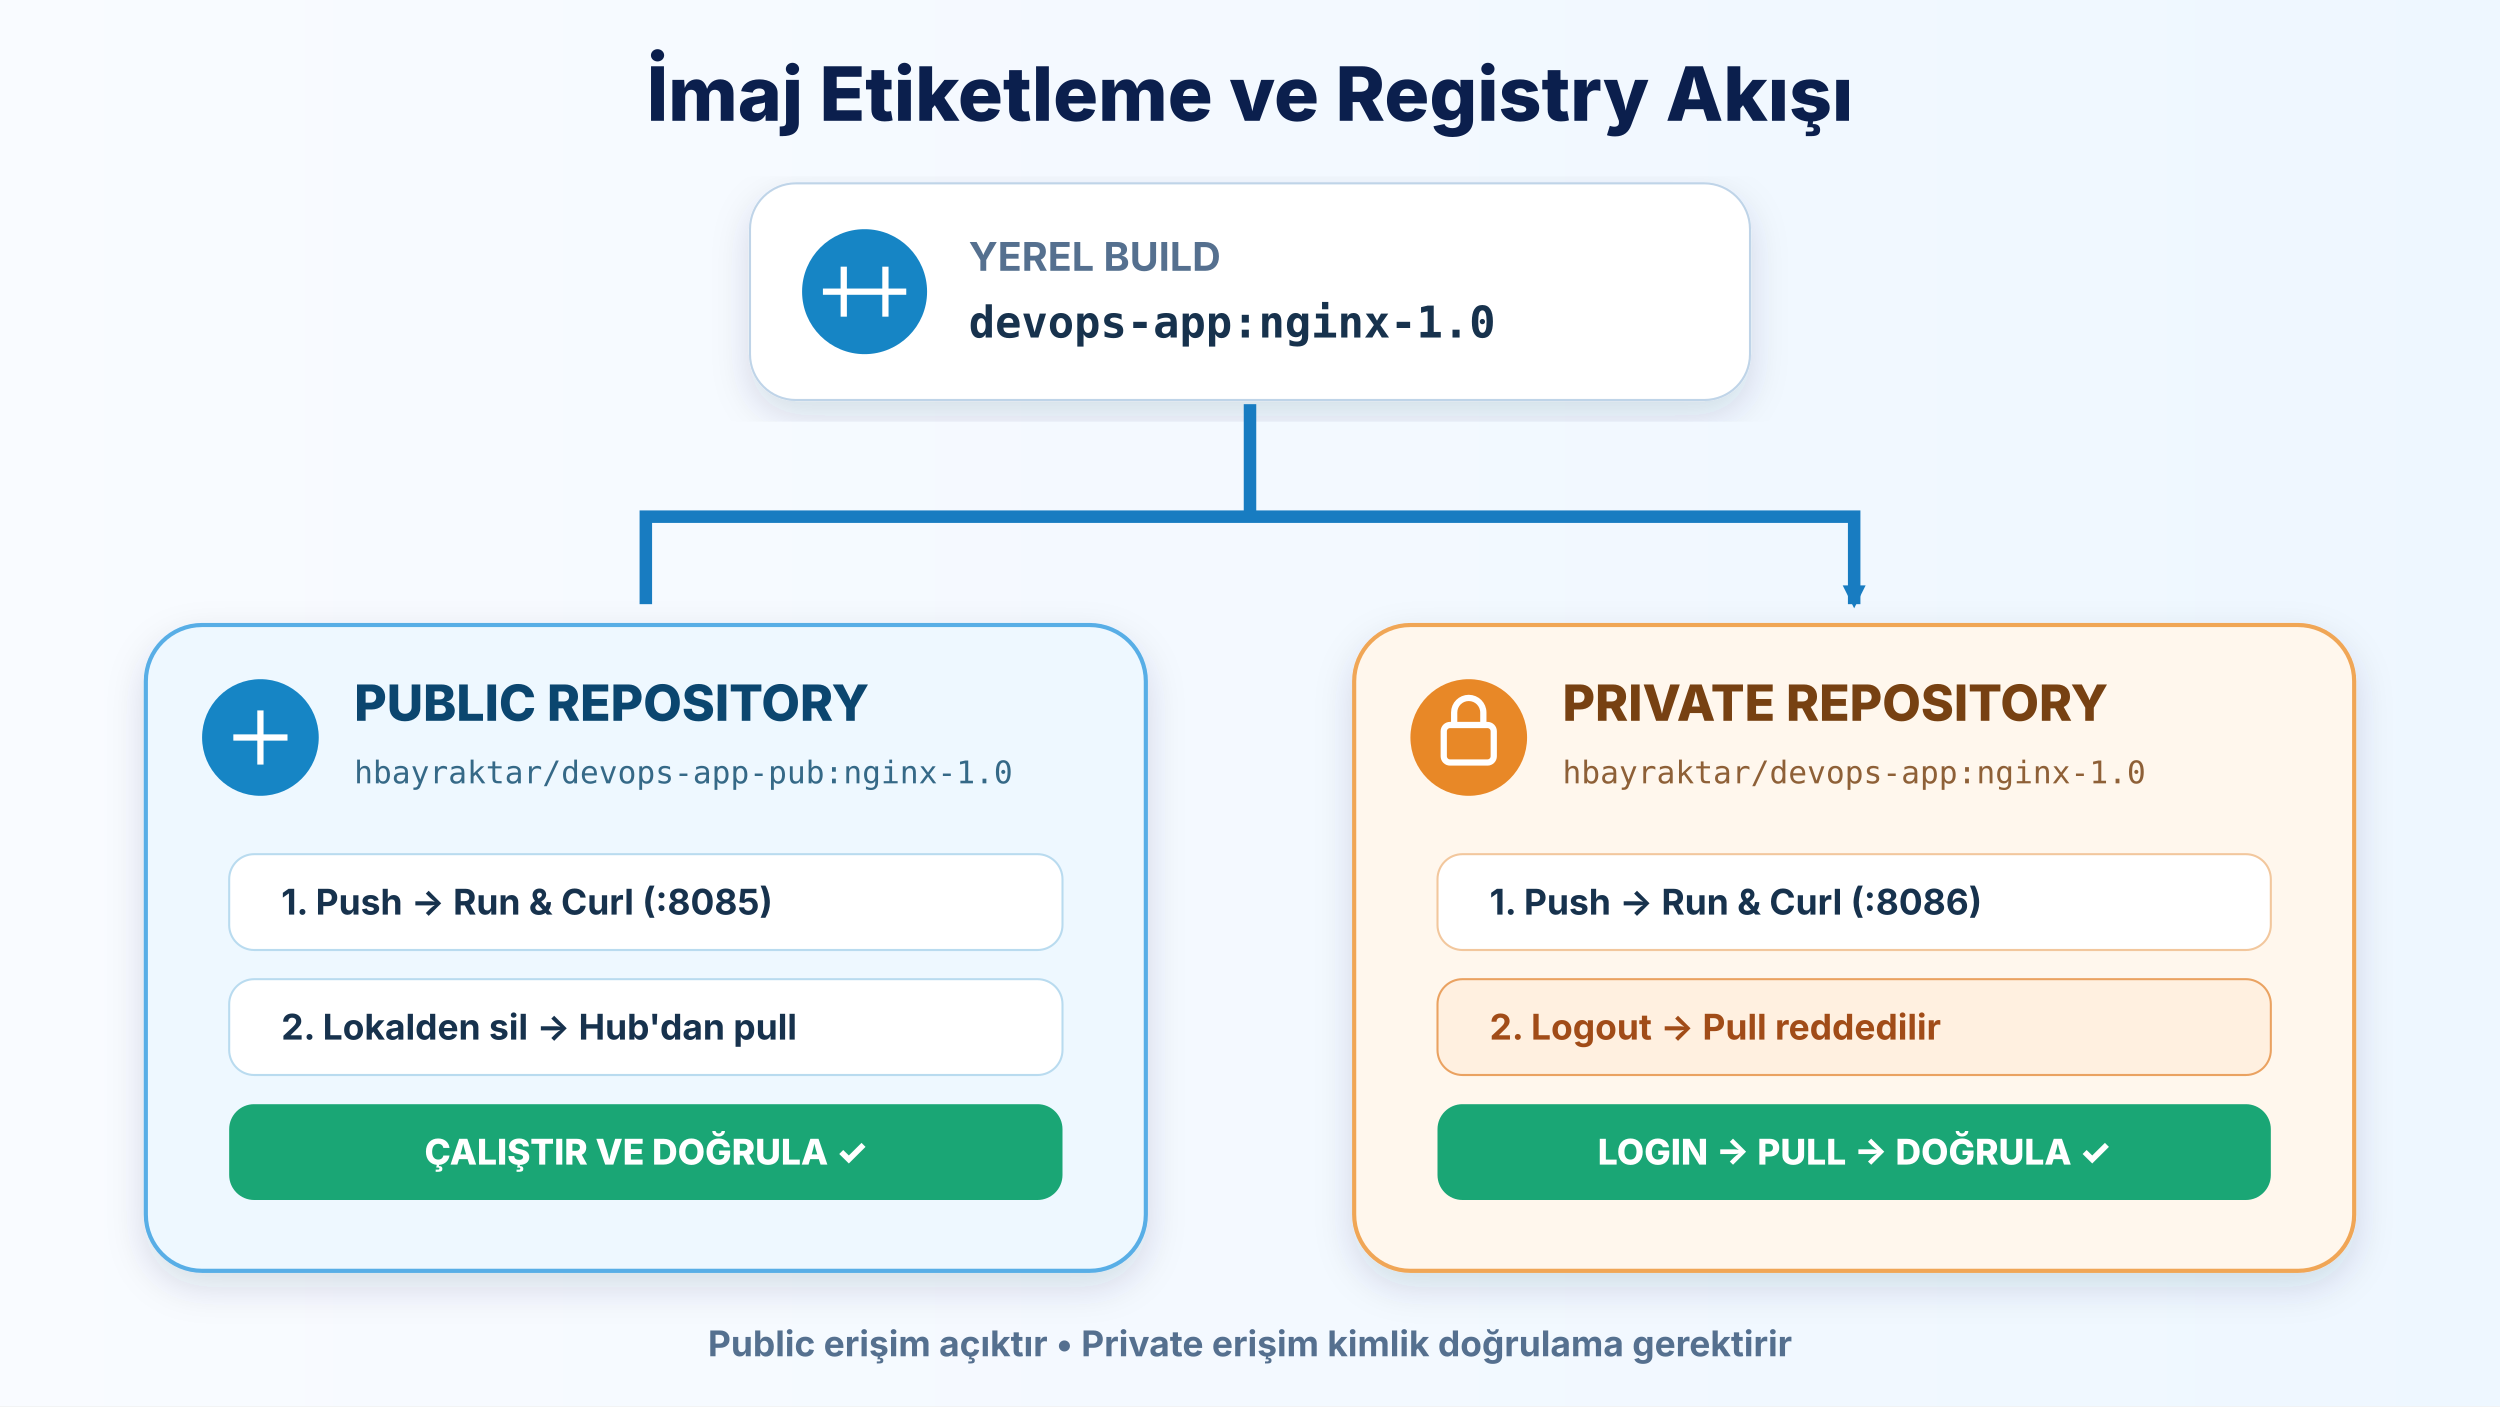
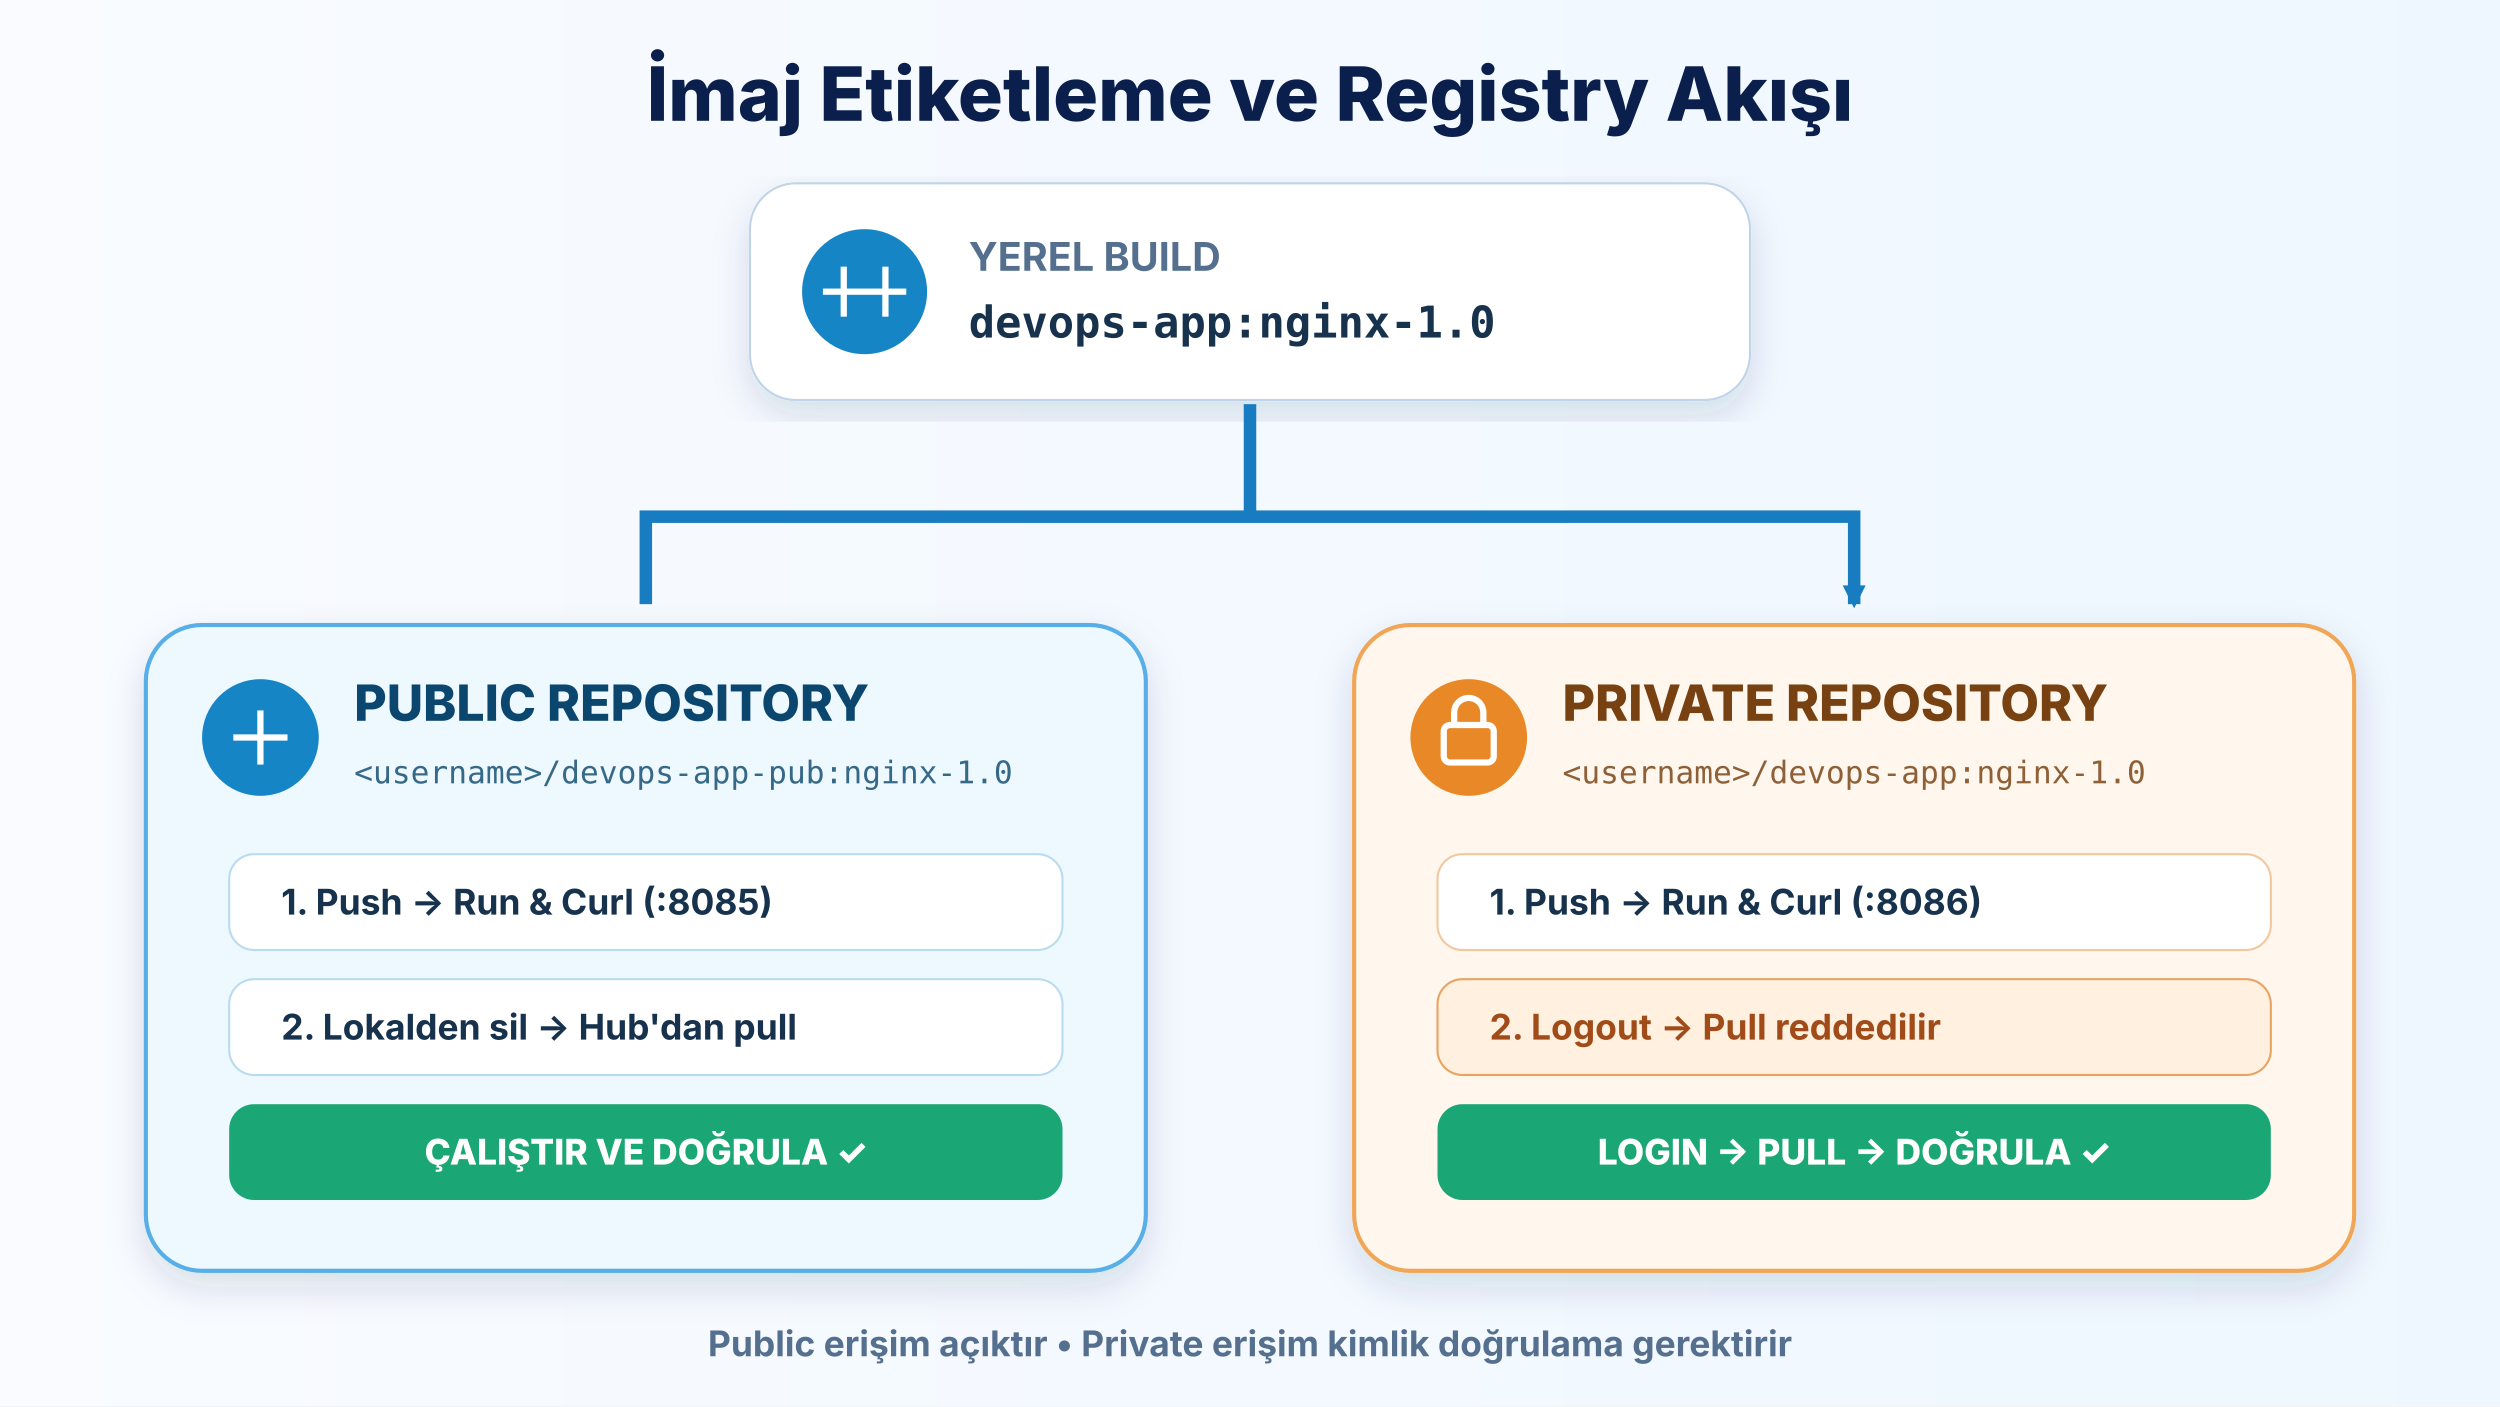
<svg xmlns="http://www.w3.org/2000/svg" width="1200" height="675" viewBox="0 0 1200 675" role="img" aria-labelledby="title desc">
  <defs>
    <linearGradient id="bg">
      <stop stop-color="#f9fbff" />
      <stop offset="1" stop-color="#eef7ff" />
    </linearGradient>
    <filter id="s">
      <feDropShadow dx="0" dy="7" stdDeviation="9" flood-color="#143456" flood-opacity=".14" />
    </filter>
    <marker markerUnits="userSpaceOnUse" id="a" markerWidth="11" markerHeight="11" refX="9" refY="5.5" orient="auto">
      <path d="M0 0l11 5.5L0 11z" fill="#187cc1" />
    </marker>
  </defs>
  <rect width="1200" height="675" fill="url(#bg)" />
  <text x="600" y="58" text-anchor="middle" font-family="Inter,Segoe UI,Arial,sans-serif" font-size="36" font-weight="800" fill="#0b1f4d">İmaj Etiketleme ve Registry Akışı</text>
  <rect x="360" y="88" width="480" height="104" rx="22" fill="white" stroke="#bfd4e8" filter="url(#s)" />
  <circle cx="415" cy="140" r="30" fill="#1685c5" />
  <path d="M395 140h40M405 128v24m20-24v24" stroke="white" stroke-width="3" />
  <text x="465" y="130" font-family="Inter,Segoe UI,Arial,sans-serif" font-size="19" font-weight="700" fill="#55708f">YEREL BUILD</text>
  <text x="465" y="162" font-family="ui-monospace,Consolas,monospace" font-size="21" font-weight="800" fill="#17324d">devops-app:nginx-1.0</text>
  <path d="M600 194v54m0 0H310v42m290-42h290v42" fill="none" stroke="#187cc1" stroke-width="6" marker-end="url(#a)" />
  <rect x="70" y="300" width="480" height="310" rx="27" fill="#eef8ff" stroke="#58aee6" stroke-width="2" filter="url(#s)" />
  <circle cx="125" cy="354" r="28" fill="#1685c5" />
  <path d="M112 354h26m-13-13v26" stroke="white" stroke-width="3" />
  <text x="170" y="346" font-family="Inter,Segoe UI,Arial,sans-serif" font-size="24" font-weight="800" fill="#0b466f">PUBLIC REPOSITORY</text>
-   <text x="170" y="376" font-family="ui-monospace,Consolas,monospace" font-size="15" fill="#356987">hbayraktar/devops-app-pub:nginx-1.0</text>
+   <text x="170" y="376" font-family="ui-monospace,Consolas,monospace" font-size="15" fill="#356987">&lt;username&gt;/devops-app-pub:nginx-1.0</text>
  <g font-family="Inter,Segoe UI,Arial,sans-serif">
    <rect x="110" y="410" width="400" height="46" rx="12" fill="white" stroke="#b9dbef" />
    <text x="135" y="439" font-size="17" font-weight="700" fill="#17324d">1. Push → Run &amp; Curl (:8085)</text>
    <rect x="110" y="470" width="400" height="46" rx="12" fill="white" stroke="#b9dbef" />
    <text x="135" y="499" font-size="17" font-weight="700" fill="#17324d">2. Lokalden sil → Hub'dan pull</text>
    <rect x="110" y="530" width="400" height="46" rx="12" fill="#1aa675" />
    <text x="310" y="559" text-anchor="middle" font-size="17" font-weight="800" fill="white">ÇALIŞTIR VE DOĞRULA ✓</text>
  </g>
  <rect x="650" y="300" width="480" height="310" rx="27" fill="#fff7ed" stroke="#f0a657" stroke-width="2" filter="url(#s)" />
  <circle cx="705" cy="354" r="28" fill="#e88827" />
  <rect x="693" y="348" width="24" height="18" rx="3" fill="none" stroke="white" stroke-width="3" />
  <path d="M698 348v-6a7 7 0 0114 0v6" fill="none" stroke="white" stroke-width="3" />
  <text x="750" y="346" font-family="Inter,Segoe UI,Arial,sans-serif" font-size="24" font-weight="800" fill="#774112">PRIVATE REPOSITORY</text>
-   <text x="750" y="376" font-family="ui-monospace,Consolas,monospace" font-size="15" fill="#8e6037">hbayraktar/devops-app:nginx-1.0</text>
+   <text x="750" y="376" font-family="ui-monospace,Consolas,monospace" font-size="15" fill="#8e6037">&lt;username&gt;/devops-app:nginx-1.0</text>
  <g font-family="Inter,Segoe UI,Arial,sans-serif">
    <rect x="690" y="410" width="400" height="46" rx="12" fill="white" stroke="#f2c79d" />
    <text x="715" y="439" font-size="17" font-weight="700" fill="#17324d">1. Push → Run &amp; Curl (:8086)</text>
    <rect x="690" y="470" width="400" height="46" rx="12" fill="#fff0e0" stroke="#eaa261" />
    <text x="715" y="499" font-size="17" font-weight="700" fill="#a14c18">2. Logout → Pull reddedilir</text>
    <rect x="690" y="530" width="400" height="46" rx="12" fill="#1aa675" />
    <text x="890" y="559" text-anchor="middle" font-size="17" font-weight="800" fill="white">LOGIN → PULL → DOĞRULA ✓</text>
  </g>
  <text x="600" y="651" text-anchor="middle" font-family="Inter,Segoe UI,Arial,sans-serif" font-size="17" font-weight="700" fill="#55708f">Public erişim açıktır • Private erişim kimlik doğrulama gerektirir</text>
</svg>
